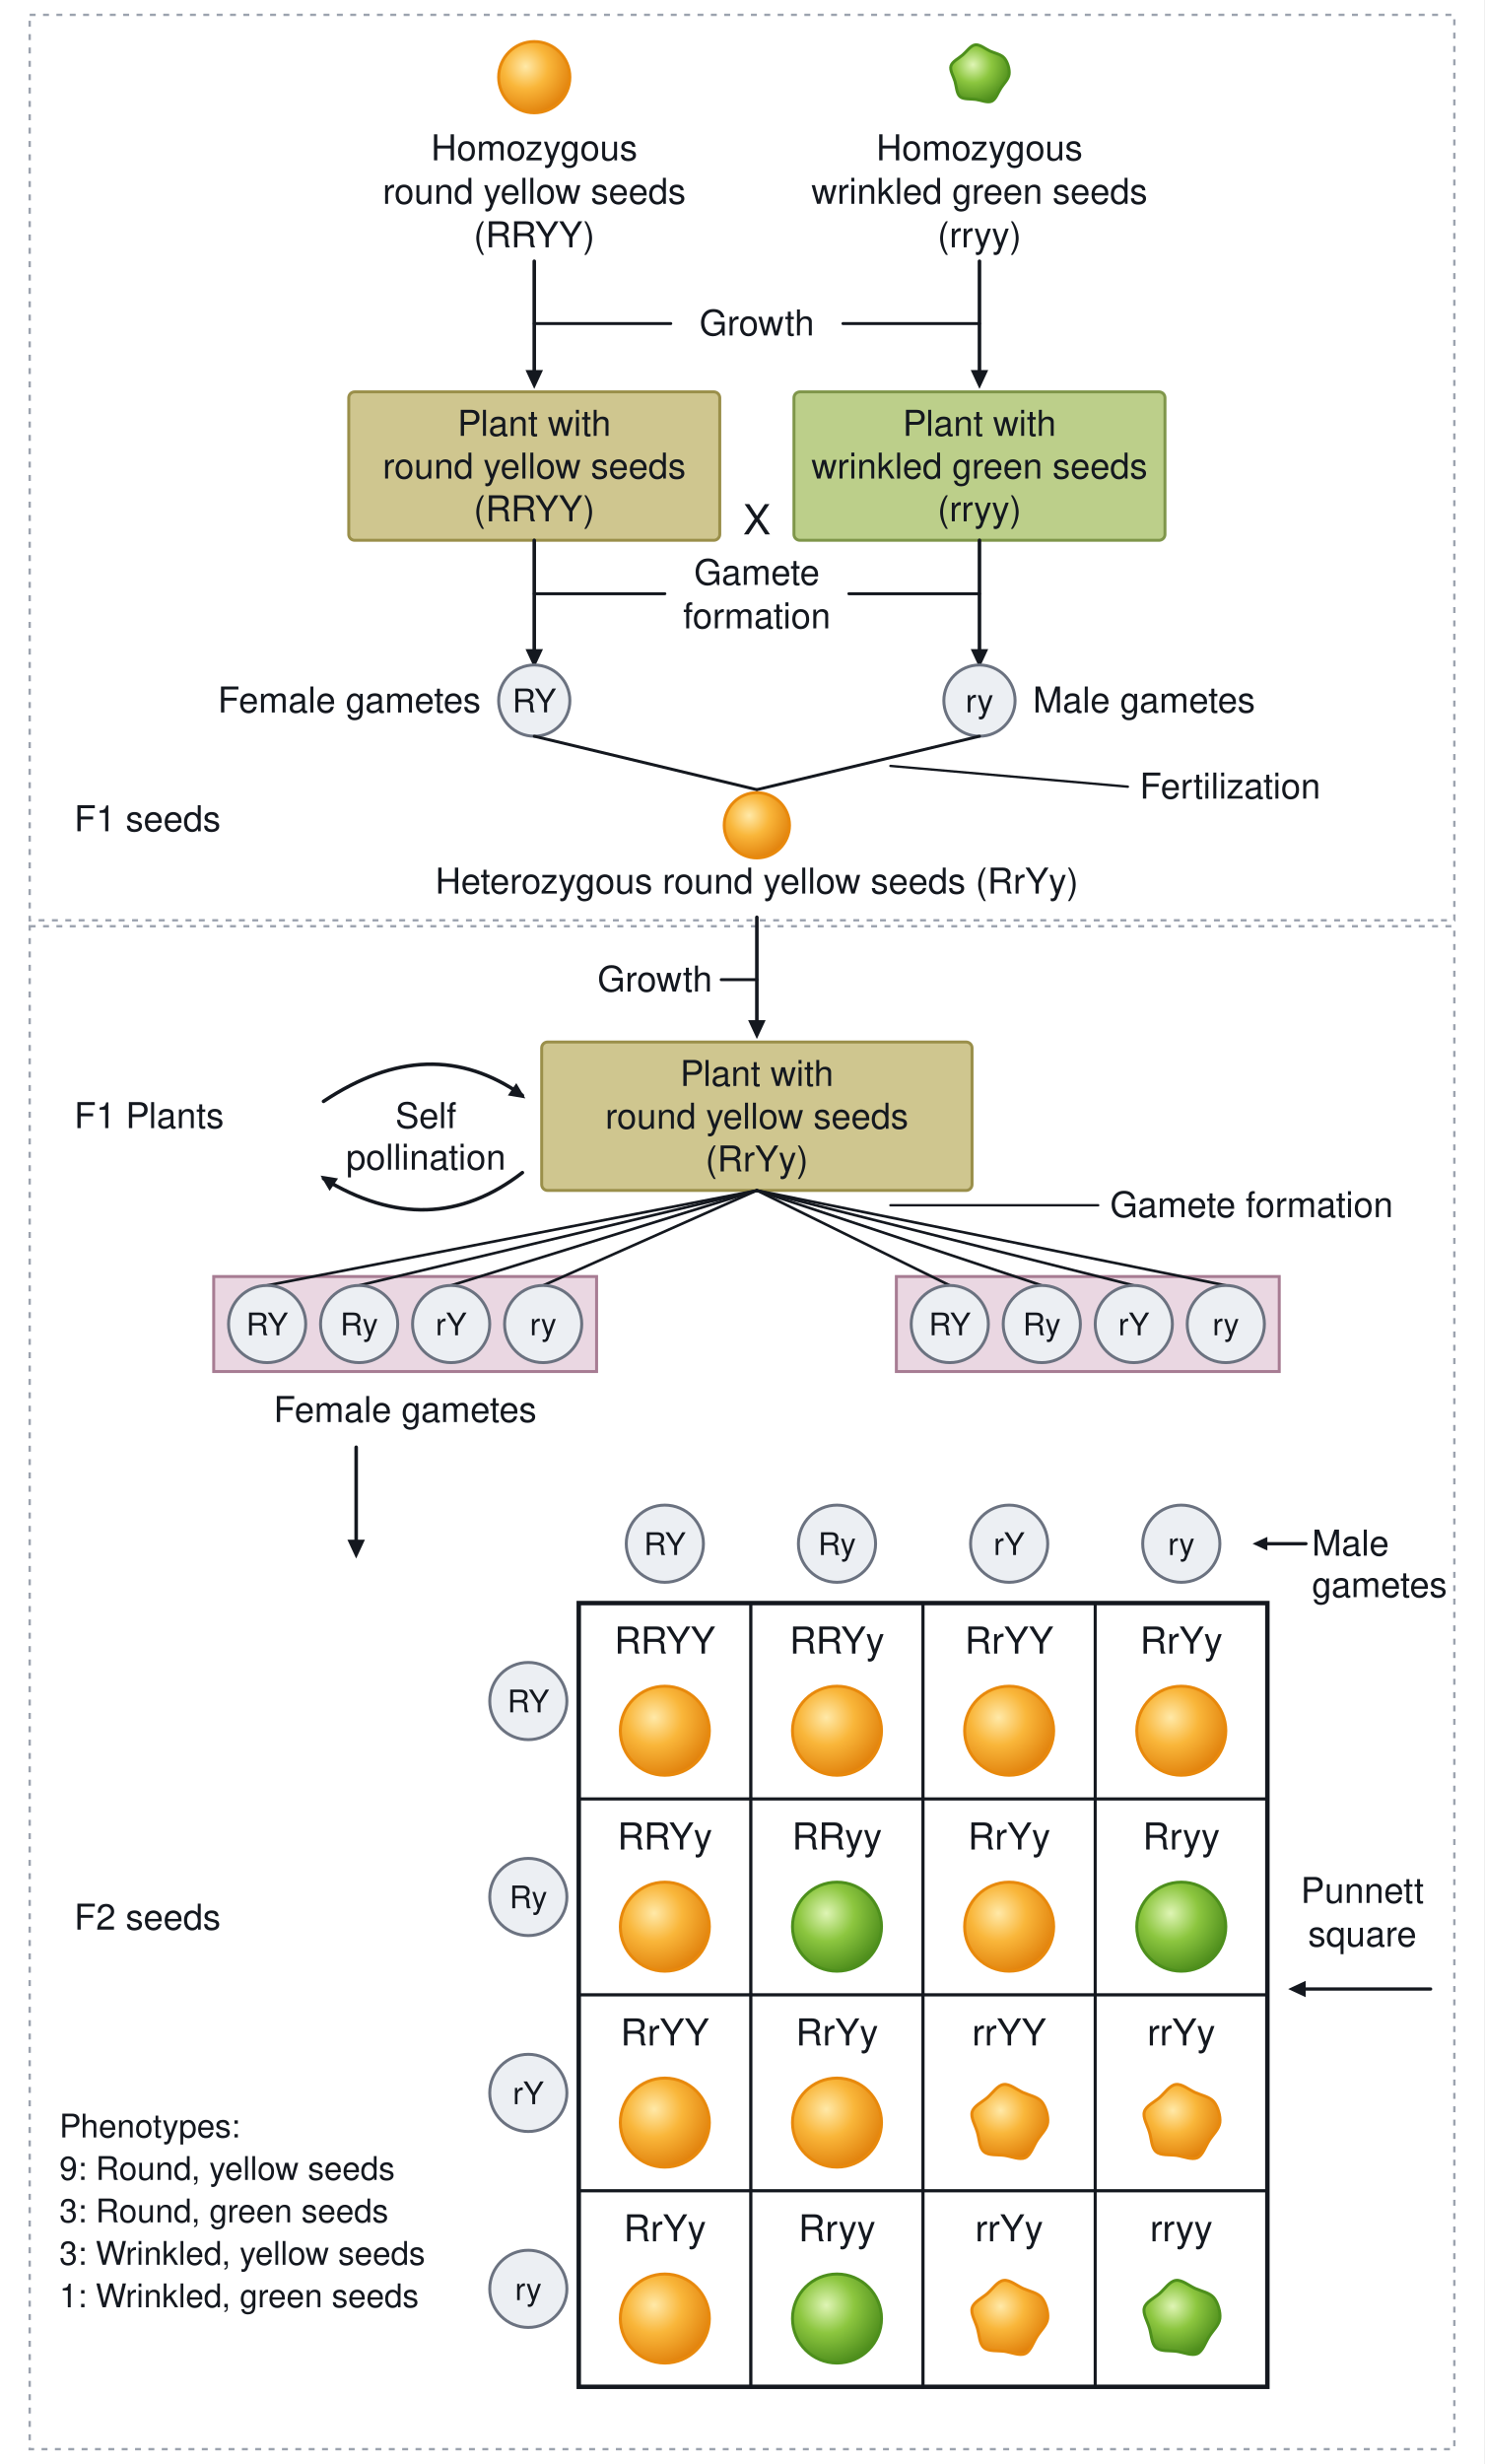
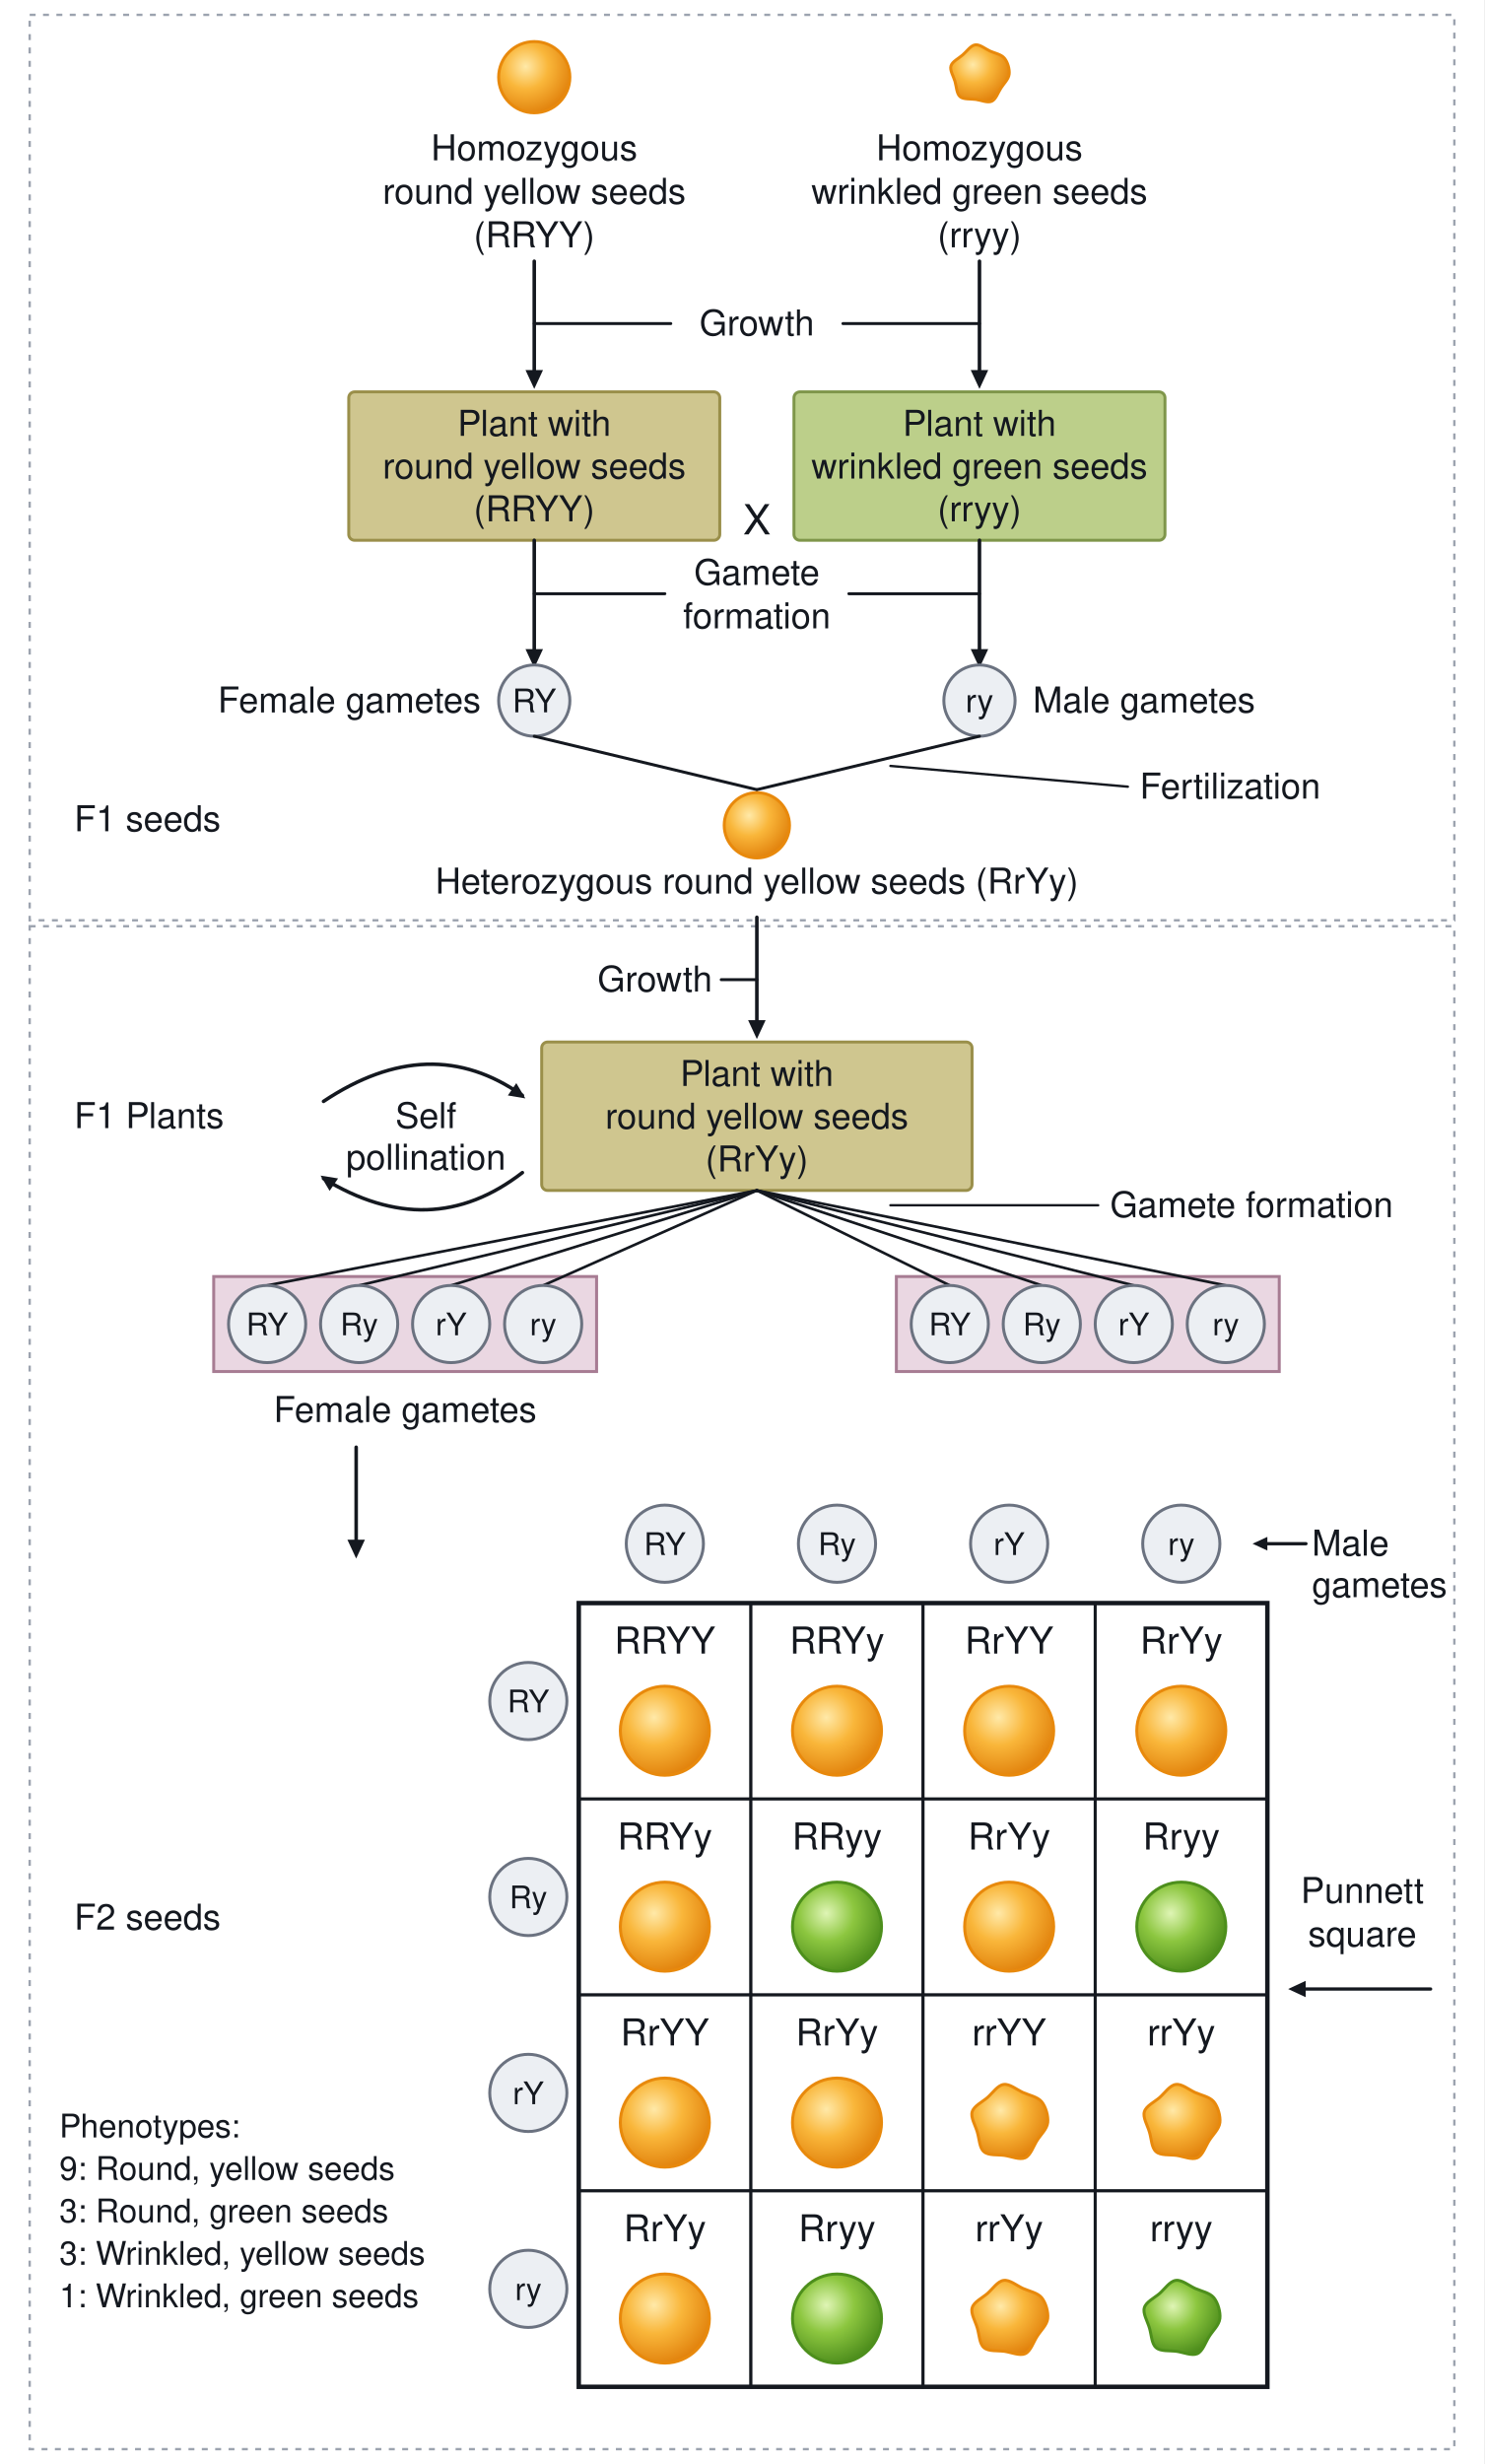
<svg xmlns="http://www.w3.org/2000/svg" viewBox="0 0 1000 1660" font-family="Segoe UI, Helvetica, Arial, sans-serif">
  <rect width="1000" height="1660" fill="#ffffff" />
  <defs>
    <radialGradient id="gy" cx="0.38" cy="0.35" r="0.7">
      <stop offset="0" stop-color="#ffe9a8" />
      <stop offset="0.45" stop-color="#f9b63a" />
      <stop offset="1" stop-color="#e07f0a" />
    </radialGradient>
    <radialGradient id="gg" cx="0.38" cy="0.35" r="0.7">
      <stop offset="0" stop-color="#dff5b5" />
      <stop offset="0.45" stop-color="#8cc63f" />
      <stop offset="1" stop-color="#4a8a1a" />
    </radialGradient>
    <radialGradient id="rbc" cx="0.5" cy="0.5" r="0.55">
      <stop offset="0" stop-color="#7a0d10" />
      <stop offset="0.45" stop-color="#d4282c" />
      <stop offset="1" stop-color="#a5161b" />
    </radialGradient>
  </defs>
  <rect x="20.0" y="10.0" width="960.0" height="610.0" rx="0" stroke="#9ca3af" stroke-width="1.6" fill="none" stroke-dasharray="4 5" />
  <circle cx="360.0" cy="52.0" r="24.0" stroke="#e8890c" stroke-width="2" fill="url(#gy)" />
-   <path d="M680.0 50.0 C679.6 53.4 676.4 56.3 674.5 59.3 C672.5 62.3 671.1 66.9 668.3 68.2 C665.5 69.5 661.1 67.5 657.6 67.0 C654.0 66.5 649.2 67.1 646.9 65.1 C644.6 63.1 644.5 58.3 643.5 54.8 C642.5 51.4 639.9 47.3 640.8 44.4 C641.7 41.4 646.0 39.4 648.7 37.0 C651.5 34.6 654.1 30.6 657.2 30.2 C660.2 29.8 663.9 32.9 667.1 34.4 C670.4 35.9 674.7 36.6 676.8 39.2 C679.0 41.8 680.4 46.6 680.0 50.0 Z" stroke="#4d8f1c" stroke-width="2" fill="url(#gg)" stroke-linecap="round" stroke-linejoin="round" />
+   <path d="M680.0 50.0 C679.6 53.4 676.4 56.3 674.5 59.3 C672.5 62.3 671.1 66.9 668.3 68.2 C665.5 69.5 661.1 67.5 657.6 67.0 C654.0 66.5 649.2 67.1 646.9 65.1 C644.6 63.1 644.5 58.3 643.5 54.8 C642.5 51.4 639.9 47.3 640.8 44.4 C641.7 41.4 646.0 39.4 648.7 37.0 C651.5 34.6 654.1 30.6 657.2 30.2 C660.2 29.8 663.9 32.9 667.1 34.4 C670.4 35.9 674.7 36.6 676.8 39.2 C679.0 41.8 680.4 46.6 680.0 50.0 Z" stroke="#e8890c" stroke-width="2" fill="url(#gy)" stroke-linecap="round" stroke-linejoin="round" />
  <text x="360.0" y="108.0" font-size="24" fill="#14181f" text-anchor="middle" font-weight="400">Homozygous</text>
  <text x="360.0" y="137.3" font-size="24" fill="#14181f" text-anchor="middle" font-weight="400">round yellow seeds</text>
  <text x="360.0" y="166.6" font-size="24" fill="#14181f" text-anchor="middle" font-weight="400">(RRYY)</text>
  <text x="660.0" y="108.0" font-size="24" fill="#14181f" text-anchor="middle" font-weight="400">Homozygous</text>
  <text x="660.0" y="137.3" font-size="24" fill="#14181f" text-anchor="middle" font-weight="400">wrinkled green seeds</text>
  <text x="660.0" y="166.6" font-size="24" fill="#14181f" text-anchor="middle" font-weight="400">(rryy)</text>
  <line x1="360.0" y1="176.0" x2="360.0" y2="250.8" stroke="#14181f" stroke-width="2.4" stroke-linecap="round" />
  <path d="M360.0 262.0 L354.1 249.3 L365.9 249.3 Z" fill="#14181f" />
  <line x1="660.0" y1="176.0" x2="660.0" y2="250.8" stroke="#14181f" stroke-width="2.4" stroke-linecap="round" />
  <path d="M660.0 262.0 L654.1 249.3 L665.9 249.3 Z" fill="#14181f" />
  <line x1="360.0" y1="218.0" x2="452.0" y2="218.0" stroke="#14181f" stroke-width="2" stroke-linecap="round" />
  <line x1="568.0" y1="218.0" x2="660.0" y2="218.0" stroke="#14181f" stroke-width="2" stroke-linecap="round" />
  <text x="510.0" y="226.0" font-size="24" fill="#14181f" text-anchor="middle" font-weight="400">Growth</text>
  <rect x="235.0" y="264.0" width="250.0" height="100.0" rx="4" stroke="#9a8f4a" stroke-width="2" fill="#cfc68f" />
  <text x="360.0" y="293.6" font-size="24" fill="#14181f" text-anchor="middle" font-weight="400">Plant with</text>
  <text x="360.0" y="322.4" font-size="24" fill="#14181f" text-anchor="middle" font-weight="400">round yellow seeds</text>
  <text x="360.0" y="351.2" font-size="24" fill="#14181f" text-anchor="middle" font-weight="400">(RRYY)</text>
  <rect x="535.0" y="264.0" width="250.0" height="100.0" rx="4" stroke="#7f964a" stroke-width="2" fill="#bccf8a" />
  <text x="660.0" y="293.6" font-size="24" fill="#14181f" text-anchor="middle" font-weight="400">Plant with</text>
  <text x="660.0" y="322.4" font-size="24" fill="#14181f" text-anchor="middle" font-weight="400">wrinkled green seeds</text>
  <text x="660.0" y="351.2" font-size="24" fill="#14181f" text-anchor="middle" font-weight="400">(rryy)</text>
  <text x="510.0" y="360.0" font-size="28" fill="#14181f" text-anchor="middle" font-weight="400">X</text>
  <line x1="360.0" y1="364.0" x2="360.0" y2="438.8" stroke="#14181f" stroke-width="2.4" stroke-linecap="round" />
  <path d="M360.0 450.0 L354.1 437.3 L365.9 437.3 Z" fill="#14181f" />
  <line x1="660.0" y1="364.0" x2="660.0" y2="438.8" stroke="#14181f" stroke-width="2.4" stroke-linecap="round" />
  <path d="M660.0 450.0 L654.1 437.3 L665.9 437.3 Z" fill="#14181f" />
  <line x1="360.0" y1="400.0" x2="448.0" y2="400.0" stroke="#14181f" stroke-width="2" stroke-linecap="round" />
  <line x1="572.0" y1="400.0" x2="660.0" y2="400.0" stroke="#14181f" stroke-width="2" stroke-linecap="round" />
  <text x="510.0" y="394.0" font-size="24" fill="#14181f" text-anchor="middle" font-weight="400">Gamete</text>
  <text x="510.0" y="423.3" font-size="24" fill="#14181f" text-anchor="middle" font-weight="400">formation</text>
  <circle cx="360.0" cy="472.0" r="24.0" stroke="#6b7280" stroke-width="2" fill="#eceff3" />
  <text x="360.0" y="479.9" font-size="22" fill="#14181f" text-anchor="middle" font-weight="400">RY</text>
  <circle cx="660.0" cy="472.0" r="24.0" stroke="#6b7280" stroke-width="2" fill="#eceff3" />
  <text x="660.0" y="479.9" font-size="22" fill="#14181f" text-anchor="middle" font-weight="400">ry</text>
  <text x="324.0" y="480.0" font-size="24" fill="#14181f" text-anchor="end" font-weight="400">Female gametes</text>
  <text x="696.0" y="480.0" font-size="24" fill="#14181f" text-anchor="start" font-weight="400">Male gametes</text>
  <line x1="360.0" y1="496.0" x2="510.0" y2="532.0" stroke="#14181f" stroke-width="2" stroke-linecap="round" />
  <line x1="660.0" y1="496.0" x2="510.0" y2="532.0" stroke="#14181f" stroke-width="2" stroke-linecap="round" />
  <line x1="760.0" y1="530.0" x2="600.0" y2="516.0" stroke="#14181f" stroke-width="1.6" stroke-linecap="round" />
  <text x="768.0" y="538.0" font-size="24" fill="#14181f" text-anchor="start" font-weight="400">Fertilization</text>
  <text x="50.0" y="560.0" font-size="24" fill="#14181f" text-anchor="start" font-weight="400">F1 seeds</text>
  <circle cx="510.0" cy="556.0" r="22.0" stroke="#e8890c" stroke-width="2" fill="url(#gy)" />
  <text x="510.0" y="602.0" font-size="24" fill="#14181f" text-anchor="middle" font-weight="400">Heterozygous round yellow seeds (RrYy)</text>
  <rect x="20.0" y="624.0" width="960.0" height="1026.0" rx="0" stroke="#9ca3af" stroke-width="1.6" fill="none" stroke-dasharray="4 5" />
  <line x1="510.0" y1="618.0" x2="510.0" y2="688.8" stroke="#14181f" stroke-width="2.4" stroke-linecap="round" />
  <path d="M510.0 700.0 L504.1 687.3 L515.9 687.3 Z" fill="#14181f" />
  <text x="480.0" y="668.0" font-size="24" fill="#14181f" text-anchor="end" font-weight="400">Growth</text>
  <line x1="486.0" y1="660.0" x2="510.0" y2="660.0" stroke="#14181f" stroke-width="2" stroke-linecap="round" />
  <rect x="365.0" y="702.0" width="290.0" height="100.0" rx="4" stroke="#9a8f4a" stroke-width="2" fill="#cfc68f" />
  <text x="510.0" y="731.6" font-size="24" fill="#14181f" text-anchor="middle" font-weight="400">Plant with</text>
  <text x="510.0" y="760.4" font-size="24" fill="#14181f" text-anchor="middle" font-weight="400">round yellow seeds</text>
  <text x="510.0" y="789.2" font-size="24" fill="#14181f" text-anchor="middle" font-weight="400">(RrYy)</text>
  <text x="50.0" y="760.0" font-size="24" fill="#14181f" text-anchor="start" font-weight="400">F1 Plants</text>
  <path d="M218 742 Q290 694 352 738" stroke="#14181f" stroke-width="2.4" fill="none" stroke-linejoin="round" stroke-linecap="round" />
  <path d="M354.0 740.0 L342.2 738.0 L347.9 729.7 Z" fill="#14181f" />
  <path d="M352 790 Q290 838 218 794" stroke="#14181f" stroke-width="2.4" fill="none" stroke-linejoin="round" stroke-linecap="round" />
  <path d="M216.0 792.0 L227.8 793.9 L222.1 802.3 Z" fill="#14181f" />
  <text x="287.0" y="760.0" font-size="24" fill="#14181f" text-anchor="middle" font-weight="400">Self</text>
  <text x="287.0" y="788.0" font-size="24" fill="#14181f" text-anchor="middle" font-weight="400">pollination</text>
  <rect x="144.0" y="860.0" width="258.0" height="64.0" rx="0" stroke="#a77c93" stroke-width="2" fill="#ead7e2" />
  <rect x="604.0" y="860.0" width="258.0" height="64.0" rx="0" stroke="#a77c93" stroke-width="2" fill="#ead7e2" />
  <line x1="510.0" y1="802.0" x2="180.0" y2="866.0" stroke="#14181f" stroke-width="1.8" stroke-linecap="round" />
  <line x1="510.0" y1="802.0" x2="242.0" y2="866.0" stroke="#14181f" stroke-width="1.8" stroke-linecap="round" />
  <line x1="510.0" y1="802.0" x2="304.0" y2="866.0" stroke="#14181f" stroke-width="1.8" stroke-linecap="round" />
  <line x1="510.0" y1="802.0" x2="366.0" y2="866.0" stroke="#14181f" stroke-width="1.8" stroke-linecap="round" />
  <line x1="510.0" y1="802.0" x2="640.0" y2="866.0" stroke="#14181f" stroke-width="1.8" stroke-linecap="round" />
  <line x1="510.0" y1="802.0" x2="702.0" y2="866.0" stroke="#14181f" stroke-width="1.8" stroke-linecap="round" />
  <line x1="510.0" y1="802.0" x2="764.0" y2="866.0" stroke="#14181f" stroke-width="1.8" stroke-linecap="round" />
  <line x1="510.0" y1="802.0" x2="826.0" y2="866.0" stroke="#14181f" stroke-width="1.8" stroke-linecap="round" />
  <circle cx="180.0" cy="892.0" r="26.0" stroke="#6b7280" stroke-width="2" fill="#eceff3" />
  <text x="180.0" y="899.6" font-size="21" fill="#14181f" text-anchor="middle" font-weight="400">RY</text>
  <circle cx="242.0" cy="892.0" r="26.0" stroke="#6b7280" stroke-width="2" fill="#eceff3" />
  <text x="242.0" y="899.6" font-size="21" fill="#14181f" text-anchor="middle" font-weight="400">Ry</text>
  <circle cx="304.0" cy="892.0" r="26.0" stroke="#6b7280" stroke-width="2" fill="#eceff3" />
  <text x="304.0" y="899.6" font-size="21" fill="#14181f" text-anchor="middle" font-weight="400">rY</text>
  <circle cx="366.0" cy="892.0" r="26.0" stroke="#6b7280" stroke-width="2" fill="#eceff3" />
  <text x="366.0" y="899.6" font-size="21" fill="#14181f" text-anchor="middle" font-weight="400">ry</text>
  <circle cx="640.0" cy="892.0" r="26.0" stroke="#6b7280" stroke-width="2" fill="#eceff3" />
  <text x="640.0" y="899.6" font-size="21" fill="#14181f" text-anchor="middle" font-weight="400">RY</text>
  <circle cx="702.0" cy="892.0" r="26.0" stroke="#6b7280" stroke-width="2" fill="#eceff3" />
  <text x="702.0" y="899.6" font-size="21" fill="#14181f" text-anchor="middle" font-weight="400">Ry</text>
  <circle cx="764.0" cy="892.0" r="26.0" stroke="#6b7280" stroke-width="2" fill="#eceff3" />
  <text x="764.0" y="899.6" font-size="21" fill="#14181f" text-anchor="middle" font-weight="400">rY</text>
  <circle cx="826.0" cy="892.0" r="26.0" stroke="#6b7280" stroke-width="2" fill="#eceff3" />
  <text x="826.0" y="899.6" font-size="21" fill="#14181f" text-anchor="middle" font-weight="400">ry</text>
  <line x1="740.0" y1="812.0" x2="600.0" y2="812.0" stroke="#14181f" stroke-width="1.6" stroke-linecap="round" />
  <text x="748.0" y="820.0" font-size="24" fill="#14181f" text-anchor="start" font-weight="400">Gamete formation</text>
  <text x="273.0" y="958.0" font-size="24" fill="#14181f" text-anchor="middle" font-weight="400">Female gametes</text>
  <line x1="240.0" y1="975.0" x2="240.0" y2="1038.8" stroke="#14181f" stroke-width="2.4" stroke-linecap="round" />
  <path d="M240.0 1050.0 L234.1 1037.3 L245.9 1037.3 Z" fill="#14181f" />
  <text x="884.0" y="1048.0" font-size="24" fill="#14181f" text-anchor="start" font-weight="400">Male</text>
  <text x="884.0" y="1018.0" font-size="24" fill="#14181f" text-anchor="start" font-weight="400" />
  <text x="884.0" y="1076.0" font-size="24" fill="#14181f" text-anchor="start" font-weight="400">gametes</text>
  <line x1="880.0" y1="1040.0" x2="852.8" y2="1040.0" stroke="#14181f" stroke-width="2.2" stroke-linecap="round" />
  <path d="M844.0 1040.0 L854.0 1035.4 L854.0 1044.6 Z" fill="#14181f" />
  <circle cx="448.0" cy="1040.0" r="26.0" stroke="#6b7280" stroke-width="2" fill="#eceff3" />
  <text x="448.0" y="1047.6" font-size="21" fill="#14181f" text-anchor="middle" font-weight="400">RY</text>
  <circle cx="356.0" cy="1146.0" r="26.0" stroke="#6b7280" stroke-width="2" fill="#eceff3" />
  <text x="356.0" y="1153.6" font-size="21" fill="#14181f" text-anchor="middle" font-weight="400">RY</text>
  <circle cx="564.0" cy="1040.0" r="26.0" stroke="#6b7280" stroke-width="2" fill="#eceff3" />
  <text x="564.0" y="1047.6" font-size="21" fill="#14181f" text-anchor="middle" font-weight="400">Ry</text>
  <circle cx="356.0" cy="1278.0" r="26.0" stroke="#6b7280" stroke-width="2" fill="#eceff3" />
  <text x="356.0" y="1285.6" font-size="21" fill="#14181f" text-anchor="middle" font-weight="400">Ry</text>
  <circle cx="680.0" cy="1040.0" r="26.0" stroke="#6b7280" stroke-width="2" fill="#eceff3" />
  <text x="680.0" y="1047.6" font-size="21" fill="#14181f" text-anchor="middle" font-weight="400">rY</text>
  <circle cx="356.0" cy="1410.0" r="26.0" stroke="#6b7280" stroke-width="2" fill="#eceff3" />
  <text x="356.0" y="1417.6" font-size="21" fill="#14181f" text-anchor="middle" font-weight="400">rY</text>
  <circle cx="796.0" cy="1040.0" r="26.0" stroke="#6b7280" stroke-width="2" fill="#eceff3" />
  <text x="796.0" y="1047.6" font-size="21" fill="#14181f" text-anchor="middle" font-weight="400">ry</text>
  <circle cx="356.0" cy="1542.0" r="26.0" stroke="#6b7280" stroke-width="2" fill="#eceff3" />
  <text x="356.0" y="1549.6" font-size="21" fill="#14181f" text-anchor="middle" font-weight="400">ry</text>
  <rect x="390.0" y="1080.0" width="116.0" height="132.0" rx="0" stroke="#14181f" stroke-width="2" fill="#ffffff" />
  <text x="448.0" y="1114.0" font-size="25" fill="#14181f" text-anchor="middle" font-weight="400">RRYY</text>
  <circle cx="448.0" cy="1166.0" r="30.0" stroke="#e8890c" stroke-width="2" fill="url(#gy)" />
  <rect x="506.0" y="1080.0" width="116.0" height="132.0" rx="0" stroke="#14181f" stroke-width="2" fill="#ffffff" />
  <text x="564.0" y="1114.0" font-size="25" fill="#14181f" text-anchor="middle" font-weight="400">RRYy</text>
  <circle cx="564.0" cy="1166.0" r="30.0" stroke="#e8890c" stroke-width="2" fill="url(#gy)" />
  <rect x="622.0" y="1080.0" width="116.0" height="132.0" rx="0" stroke="#14181f" stroke-width="2" fill="#ffffff" />
  <text x="680.0" y="1114.0" font-size="25" fill="#14181f" text-anchor="middle" font-weight="400">RrYY</text>
  <circle cx="680.0" cy="1166.0" r="30.0" stroke="#e8890c" stroke-width="2" fill="url(#gy)" />
  <rect x="738.0" y="1080.0" width="116.0" height="132.0" rx="0" stroke="#14181f" stroke-width="2" fill="#ffffff" />
  <text x="796.0" y="1114.0" font-size="25" fill="#14181f" text-anchor="middle" font-weight="400">RrYy</text>
  <circle cx="796.0" cy="1166.0" r="30.0" stroke="#e8890c" stroke-width="2" fill="url(#gy)" />
  <rect x="390.0" y="1212.0" width="116.0" height="132.0" rx="0" stroke="#14181f" stroke-width="2" fill="#ffffff" />
  <text x="448.0" y="1246.0" font-size="25" fill="#14181f" text-anchor="middle" font-weight="400">RRYy</text>
  <circle cx="448.0" cy="1298.0" r="30.0" stroke="#e8890c" stroke-width="2" fill="url(#gy)" />
  <rect x="506.0" y="1212.0" width="116.0" height="132.0" rx="0" stroke="#14181f" stroke-width="2" fill="#ffffff" />
  <text x="564.0" y="1246.0" font-size="25" fill="#14181f" text-anchor="middle" font-weight="400">RRyy</text>
  <circle cx="564.0" cy="1298.0" r="30.0" stroke="#4d8f1c" stroke-width="2" fill="url(#gg)" />
  <rect x="622.0" y="1212.0" width="116.0" height="132.0" rx="0" stroke="#14181f" stroke-width="2" fill="#ffffff" />
  <text x="680.0" y="1246.0" font-size="25" fill="#14181f" text-anchor="middle" font-weight="400">RrYy</text>
  <circle cx="680.0" cy="1298.0" r="30.0" stroke="#e8890c" stroke-width="2" fill="url(#gy)" />
  <rect x="738.0" y="1212.0" width="116.0" height="132.0" rx="0" stroke="#14181f" stroke-width="2" fill="#ffffff" />
  <text x="796.0" y="1246.0" font-size="25" fill="#14181f" text-anchor="middle" font-weight="400">Rryy</text>
  <circle cx="796.0" cy="1298.0" r="30.0" stroke="#4d8f1c" stroke-width="2" fill="url(#gg)" />
  <rect x="390.0" y="1344.0" width="116.0" height="132.0" rx="0" stroke="#14181f" stroke-width="2" fill="#ffffff" />
  <text x="448.0" y="1378.0" font-size="25" fill="#14181f" text-anchor="middle" font-weight="400">RrYY</text>
  <circle cx="448.0" cy="1430.0" r="30.0" stroke="#e8890c" stroke-width="2" fill="url(#gy)" />
  <rect x="506.0" y="1344.0" width="116.0" height="132.0" rx="0" stroke="#14181f" stroke-width="2" fill="#ffffff" />
  <text x="564.0" y="1378.0" font-size="25" fill="#14181f" text-anchor="middle" font-weight="400">RrYy</text>
  <circle cx="564.0" cy="1430.0" r="30.0" stroke="#e8890c" stroke-width="2" fill="url(#gy)" />
  <rect x="622.0" y="1344.0" width="116.0" height="132.0" rx="0" stroke="#14181f" stroke-width="2" fill="#ffffff" />
  <text x="680.0" y="1378.0" font-size="25" fill="#14181f" text-anchor="middle" font-weight="400">rrYY</text>
  <path d="M706.0 1430.0 C705.5 1434.4 701.3 1438.1 698.8 1442.1 C696.3 1446.0 694.5 1452.0 690.8 1453.7 C687.1 1455.3 681.5 1452.8 676.8 1452.1 C672.2 1451.5 666.0 1452.3 663.0 1449.6 C659.9 1447.0 659.9 1440.8 658.5 1436.3 C657.2 1431.8 653.9 1426.5 655.1 1422.7 C656.2 1418.8 661.8 1416.2 665.4 1413.1 C668.9 1410.0 672.3 1404.8 676.3 1404.3 C680.3 1403.7 685.0 1407.7 689.3 1409.7 C693.6 1411.6 699.1 1412.6 701.9 1415.9 C704.7 1419.3 706.5 1425.6 706.0 1430.0 Z" stroke="#e8890c" stroke-width="2" fill="url(#gy)" stroke-linecap="round" stroke-linejoin="round" />
  <rect x="738.0" y="1344.0" width="116.0" height="132.0" rx="0" stroke="#14181f" stroke-width="2" fill="#ffffff" />
  <text x="796.0" y="1378.0" font-size="25" fill="#14181f" text-anchor="middle" font-weight="400">rrYy</text>
  <path d="M822.0 1430.0 C821.5 1434.4 817.3 1438.1 814.8 1442.1 C812.3 1446.0 810.5 1452.0 806.8 1453.7 C803.1 1455.3 797.5 1452.8 792.8 1452.1 C788.2 1451.5 782.0 1452.3 779.0 1449.6 C775.9 1447.0 775.9 1440.8 774.5 1436.3 C773.2 1431.8 769.9 1426.5 771.1 1422.7 C772.2 1418.8 777.8 1416.2 781.4 1413.1 C784.9 1410.0 788.3 1404.8 792.3 1404.3 C796.3 1403.7 801.0 1407.7 805.3 1409.7 C809.6 1411.6 815.1 1412.6 817.9 1415.9 C820.7 1419.3 822.5 1425.6 822.0 1430.0 Z" stroke="#e8890c" stroke-width="2" fill="url(#gy)" stroke-linecap="round" stroke-linejoin="round" />
  <rect x="390.0" y="1476.0" width="116.0" height="132.0" rx="0" stroke="#14181f" stroke-width="2" fill="#ffffff" />
  <text x="448.0" y="1510.0" font-size="25" fill="#14181f" text-anchor="middle" font-weight="400">RrYy</text>
  <circle cx="448.0" cy="1562.0" r="30.0" stroke="#e8890c" stroke-width="2" fill="url(#gy)" />
  <rect x="506.0" y="1476.0" width="116.0" height="132.0" rx="0" stroke="#14181f" stroke-width="2" fill="#ffffff" />
  <text x="564.0" y="1510.0" font-size="25" fill="#14181f" text-anchor="middle" font-weight="400">Rryy</text>
  <circle cx="564.0" cy="1562.0" r="30.0" stroke="#4d8f1c" stroke-width="2" fill="url(#gg)" />
  <rect x="622.0" y="1476.0" width="116.0" height="132.0" rx="0" stroke="#14181f" stroke-width="2" fill="#ffffff" />
  <text x="680.0" y="1510.0" font-size="25" fill="#14181f" text-anchor="middle" font-weight="400">rrYy</text>
  <path d="M706.0 1562.0 C705.5 1566.4 701.3 1570.1 698.8 1574.1 C696.3 1578.0 694.5 1584.0 690.8 1585.7 C687.1 1587.3 681.5 1584.8 676.8 1584.1 C672.2 1583.5 666.0 1584.3 663.0 1581.6 C659.9 1579.0 659.9 1572.8 658.5 1568.3 C657.2 1563.8 653.9 1558.5 655.1 1554.7 C656.2 1550.8 661.8 1548.2 665.4 1545.1 C668.9 1542.0 672.3 1536.8 676.3 1536.3 C680.3 1535.7 685.0 1539.7 689.3 1541.7 C693.6 1543.6 699.1 1544.6 701.9 1547.9 C704.7 1551.3 706.5 1557.6 706.0 1562.0 Z" stroke="#e8890c" stroke-width="2" fill="url(#gy)" stroke-linecap="round" stroke-linejoin="round" />
  <rect x="738.0" y="1476.0" width="116.0" height="132.0" rx="0" stroke="#14181f" stroke-width="2" fill="#ffffff" />
  <text x="796.0" y="1510.0" font-size="25" fill="#14181f" text-anchor="middle" font-weight="400">rryy</text>
  <path d="M822.0 1562.0 C821.5 1566.4 817.3 1570.1 814.8 1574.1 C812.3 1578.0 810.5 1584.0 806.8 1585.7 C803.1 1587.3 797.5 1584.8 792.8 1584.1 C788.2 1583.5 782.0 1584.3 779.0 1581.6 C775.9 1579.0 775.9 1572.8 774.5 1568.3 C773.2 1563.8 769.9 1558.5 771.1 1554.7 C772.2 1550.8 777.8 1548.2 781.4 1545.1 C784.9 1542.0 788.3 1536.8 792.3 1536.3 C796.3 1535.7 801.0 1539.7 805.3 1541.7 C809.6 1543.6 815.1 1544.6 817.9 1547.9 C820.7 1551.3 822.5 1557.6 822.0 1562.0 Z" stroke="#4d8f1c" stroke-width="2" fill="url(#gg)" stroke-linecap="round" stroke-linejoin="round" />
  <rect x="390.0" y="1080.0" width="464.0" height="528.0" rx="0" stroke="#14181f" stroke-width="3" fill="none" />
  <text x="50.0" y="1300.0" font-size="24" fill="#14181f" text-anchor="start" font-weight="400">F2 seeds</text>
  <line x1="964.0" y1="1340.0" x2="878.4" y2="1340.0" stroke="#14181f" stroke-width="2.2" stroke-linecap="round" />
  <path d="M868.0 1340.0 L879.8 1334.5 L879.8 1345.5 Z" fill="#14181f" />
  <text x="918.0" y="1282.0" font-size="24" fill="#14181f" text-anchor="middle" font-weight="400">Punnett</text>
  <text x="918.0" y="1311.3" font-size="24" fill="#14181f" text-anchor="middle" font-weight="400">square</text>
  <text x="40.0" y="1440.0" font-size="22" fill="#14181f" text-anchor="start" font-weight="400">Phenotypes:</text>
  <text x="40.0" y="1468.6" font-size="22" fill="#14181f" text-anchor="start" font-weight="400">9: Round, yellow seeds</text>
  <text x="40.0" y="1497.2" font-size="22" fill="#14181f" text-anchor="start" font-weight="400">3: Round, green seeds</text>
  <text x="40.0" y="1525.8" font-size="22" fill="#14181f" text-anchor="start" font-weight="400">3: Wrinkled, yellow seeds</text>
  <text x="40.0" y="1554.4" font-size="22" fill="#14181f" text-anchor="start" font-weight="400">1: Wrinkled, green seeds</text>
</svg>
